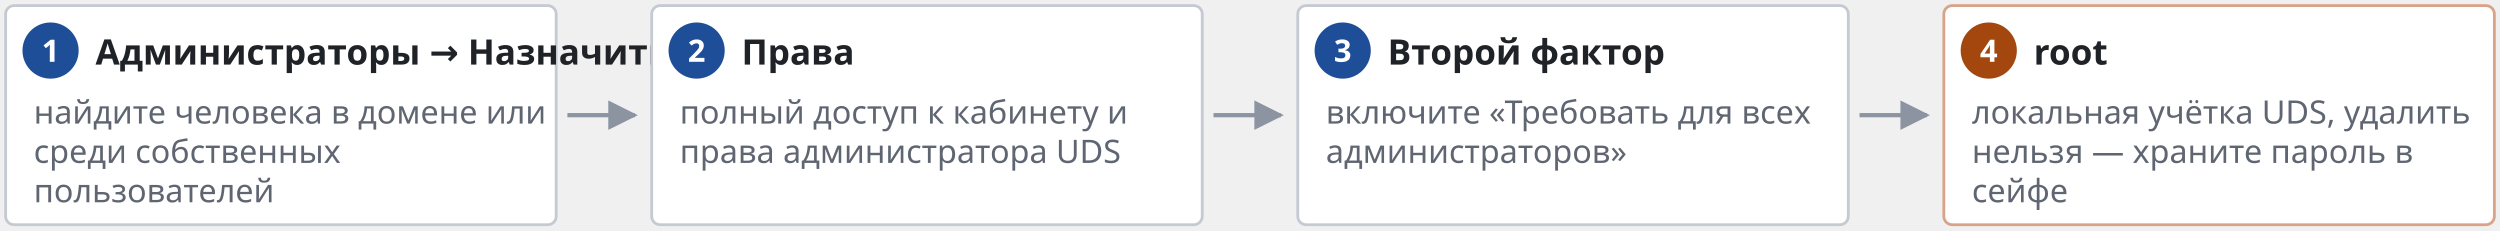
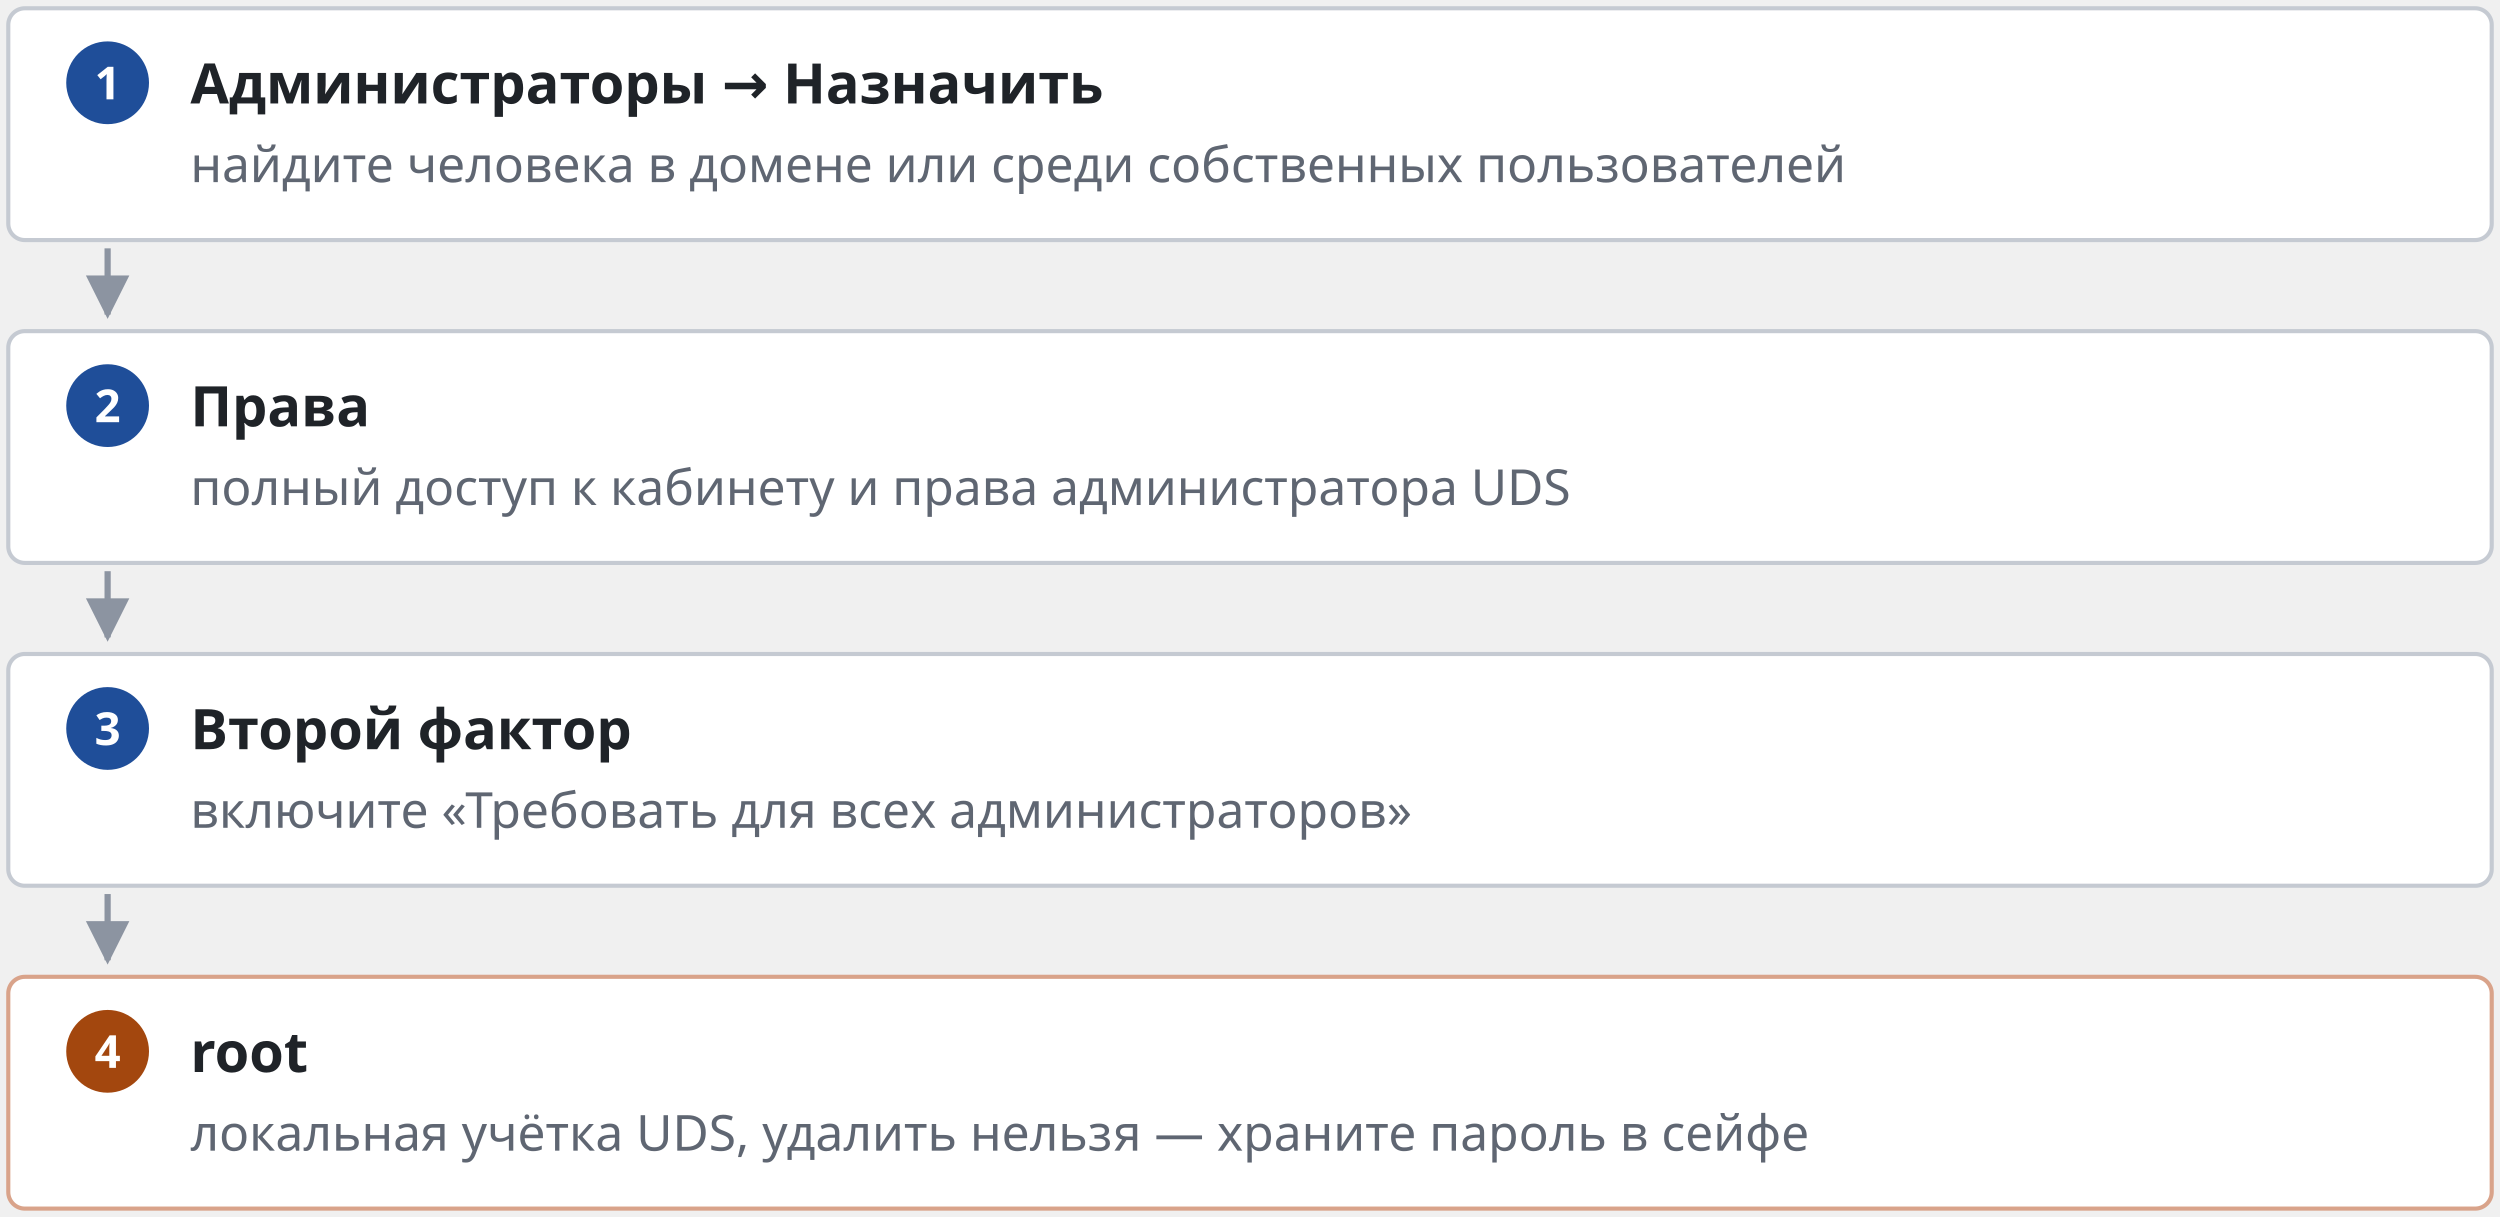
- <svg xmlns="http://www.w3.org/2000/svg" viewBox="0 0 890 82" width="100%" style="max-width:890px;font-family:IBM Plex Sans,sans-serif" role="img" aria-label="Схема: 4 шагов, они перечислены ниже">
+ <svg xmlns="http://www.w3.org/2000/svg" viewBox="0 0 604 294" width="100%" style="max-width:604px;font-family:IBM Plex Sans,sans-serif" role="img" aria-label="Схема: 4 шагов, они перечислены ниже">
  <defs>
    <marker id="ha" viewBox="0 0 10 10" refX="9" refY="5" markerWidth="7" markerHeight="7" orient="auto">
      <path d="M0,0 L10,5 L0,10 z" fill="#8C94A1" />
    </marker>
  </defs>
-   <rect x="2" y="2" width="196" height="78" rx="3" fill="#FFFFFF" stroke="#C5CAD2" />
-   <circle cx="18" cy="18" r="10" fill="#1F4E99" />
-   <text x="18" y="22" font-size="11" font-weight="600" fill="#fff" text-anchor="middle">1</text>
-   <text x="34" y="23" font-size="12.5" font-weight="600" fill="#1F2328">Администраторы → Назначить</text>
-   <text x="12" y="44" font-size="11.5" fill="#5F6672">найдите человека в домене или</text>
-   <text x="12" y="58" font-size="11.5" fill="#5F6672">среди собственных</text>
-   <text x="12" y="72" font-size="11.5" fill="#5F6672">пользователей</text>
-   <path d="M202 41 h24" stroke="#8C94A1" stroke-width="1.5" marker-end="url(#ha)" />
-   <rect x="232" y="2" width="196" height="78" rx="3" fill="#FFFFFF" stroke="#C5CAD2" />
-   <circle cx="248" cy="18" r="10" fill="#1F4E99" />
-   <text x="248" y="22" font-size="11" font-weight="600" fill="#fff" text-anchor="middle">2</text>
-   <text x="264" y="23" font-size="12.5" font-weight="600" fill="#1F2328">Права</text>
-   <text x="242" y="44" font-size="11.5" fill="#5F6672">полный доступ к кабинету и</text>
-   <text x="242" y="58" font-size="11.5" fill="#5F6672">права администратора UDS</text>
-   <path d="M432 41 h24" stroke="#8C94A1" stroke-width="1.5" marker-end="url(#ha)" />
-   <rect x="462" y="2" width="196" height="78" rx="3" fill="#FFFFFF" stroke="#C5CAD2" />
-   <circle cx="478" cy="18" r="10" fill="#1F4E99" />
-   <text x="478" y="22" font-size="11" font-weight="600" fill="#fff" text-anchor="middle">3</text>
-   <text x="494" y="23" font-size="12.5" font-weight="600" fill="#1F2328">Второй фактор</text>
-   <text x="472" y="44" font-size="11.5" fill="#5F6672">включите «Требовать для всех</text>
-   <text x="472" y="58" font-size="11.5" fill="#5F6672">администраторов»</text>
-   <path d="M662 41 h24" stroke="#8C94A1" stroke-width="1.5" marker-end="url(#ha)" />
-   <rect x="692" y="2" width="196" height="78" rx="3" fill="#FFFFFF" stroke="#D9A38A" />
-   <circle cx="708" cy="18" r="10" fill="#A3470E" />
-   <text x="708" y="22" font-size="11" font-weight="600" fill="#fff" text-anchor="middle">4</text>
-   <text x="724" y="23" font-size="12.5" font-weight="600" fill="#1F2328">root</text>
-   <text x="702" y="44" font-size="11.5" fill="#5F6672">локальная учётка UDS, удалить</text>
-   <text x="702" y="58" font-size="11.5" fill="#5F6672">нельзя — храните пароль в</text>
-   <text x="702" y="72" font-size="11.5" fill="#5F6672">сейфе</text>
+   <rect x="2" y="2" width="600" height="56" rx="4" fill="#FFFFFF" stroke="#C5CAD2" />
+   <circle cx="26" cy="20" r="10" fill="#1F4E99" />
+   <text x="26" y="24" font-size="11" font-weight="600" fill="#fff" text-anchor="middle">1</text>
+   <text x="46" y="25" font-size="13.5" font-weight="600" fill="#1F2328">Администраторы → Назначить</text>
+   <text x="46" y="44" font-size="12" fill="#5F6672">найдите человека в домене или среди собственных пользователей</text>
+   <path d="M26 60 v16" stroke="#8C94A1" stroke-width="1.5" marker-end="url(#ha)" />
+   <rect x="2" y="80" width="600" height="56" rx="4" fill="#FFFFFF" stroke="#C5CAD2" />
+   <circle cx="26" cy="98" r="10" fill="#1F4E99" />
+   <text x="26" y="102" font-size="11" font-weight="600" fill="#fff" text-anchor="middle">2</text>
+   <text x="46" y="103" font-size="13.5" font-weight="600" fill="#1F2328">Права</text>
+   <text x="46" y="122" font-size="12" fill="#5F6672">полный доступ к кабинету и права администратора UDS</text>
+   <path d="M26 138 v16" stroke="#8C94A1" stroke-width="1.5" marker-end="url(#ha)" />
+   <rect x="2" y="158" width="600" height="56" rx="4" fill="#FFFFFF" stroke="#C5CAD2" />
+   <circle cx="26" cy="176" r="10" fill="#1F4E99" />
+   <text x="26" y="180" font-size="11" font-weight="600" fill="#fff" text-anchor="middle">3</text>
+   <text x="46" y="181" font-size="13.5" font-weight="600" fill="#1F2328">Второй фактор</text>
+   <text x="46" y="200" font-size="12" fill="#5F6672">включите «Требовать для всех администраторов»</text>
+   <path d="M26 216 v16" stroke="#8C94A1" stroke-width="1.5" marker-end="url(#ha)" />
+   <rect x="2" y="236" width="600" height="56" rx="4" fill="#FFFFFF" stroke="#D9A38A" />
+   <circle cx="26" cy="254" r="10" fill="#A3470E" />
+   <text x="26" y="258" font-size="11" font-weight="600" fill="#fff" text-anchor="middle">4</text>
+   <text x="46" y="259" font-size="13.5" font-weight="600" fill="#1F2328">root</text>
+   <text x="46" y="278" font-size="12" fill="#5F6672">локальная учётка UDS, удалить нельзя — храните пароль в сейфе</text>
</svg>
